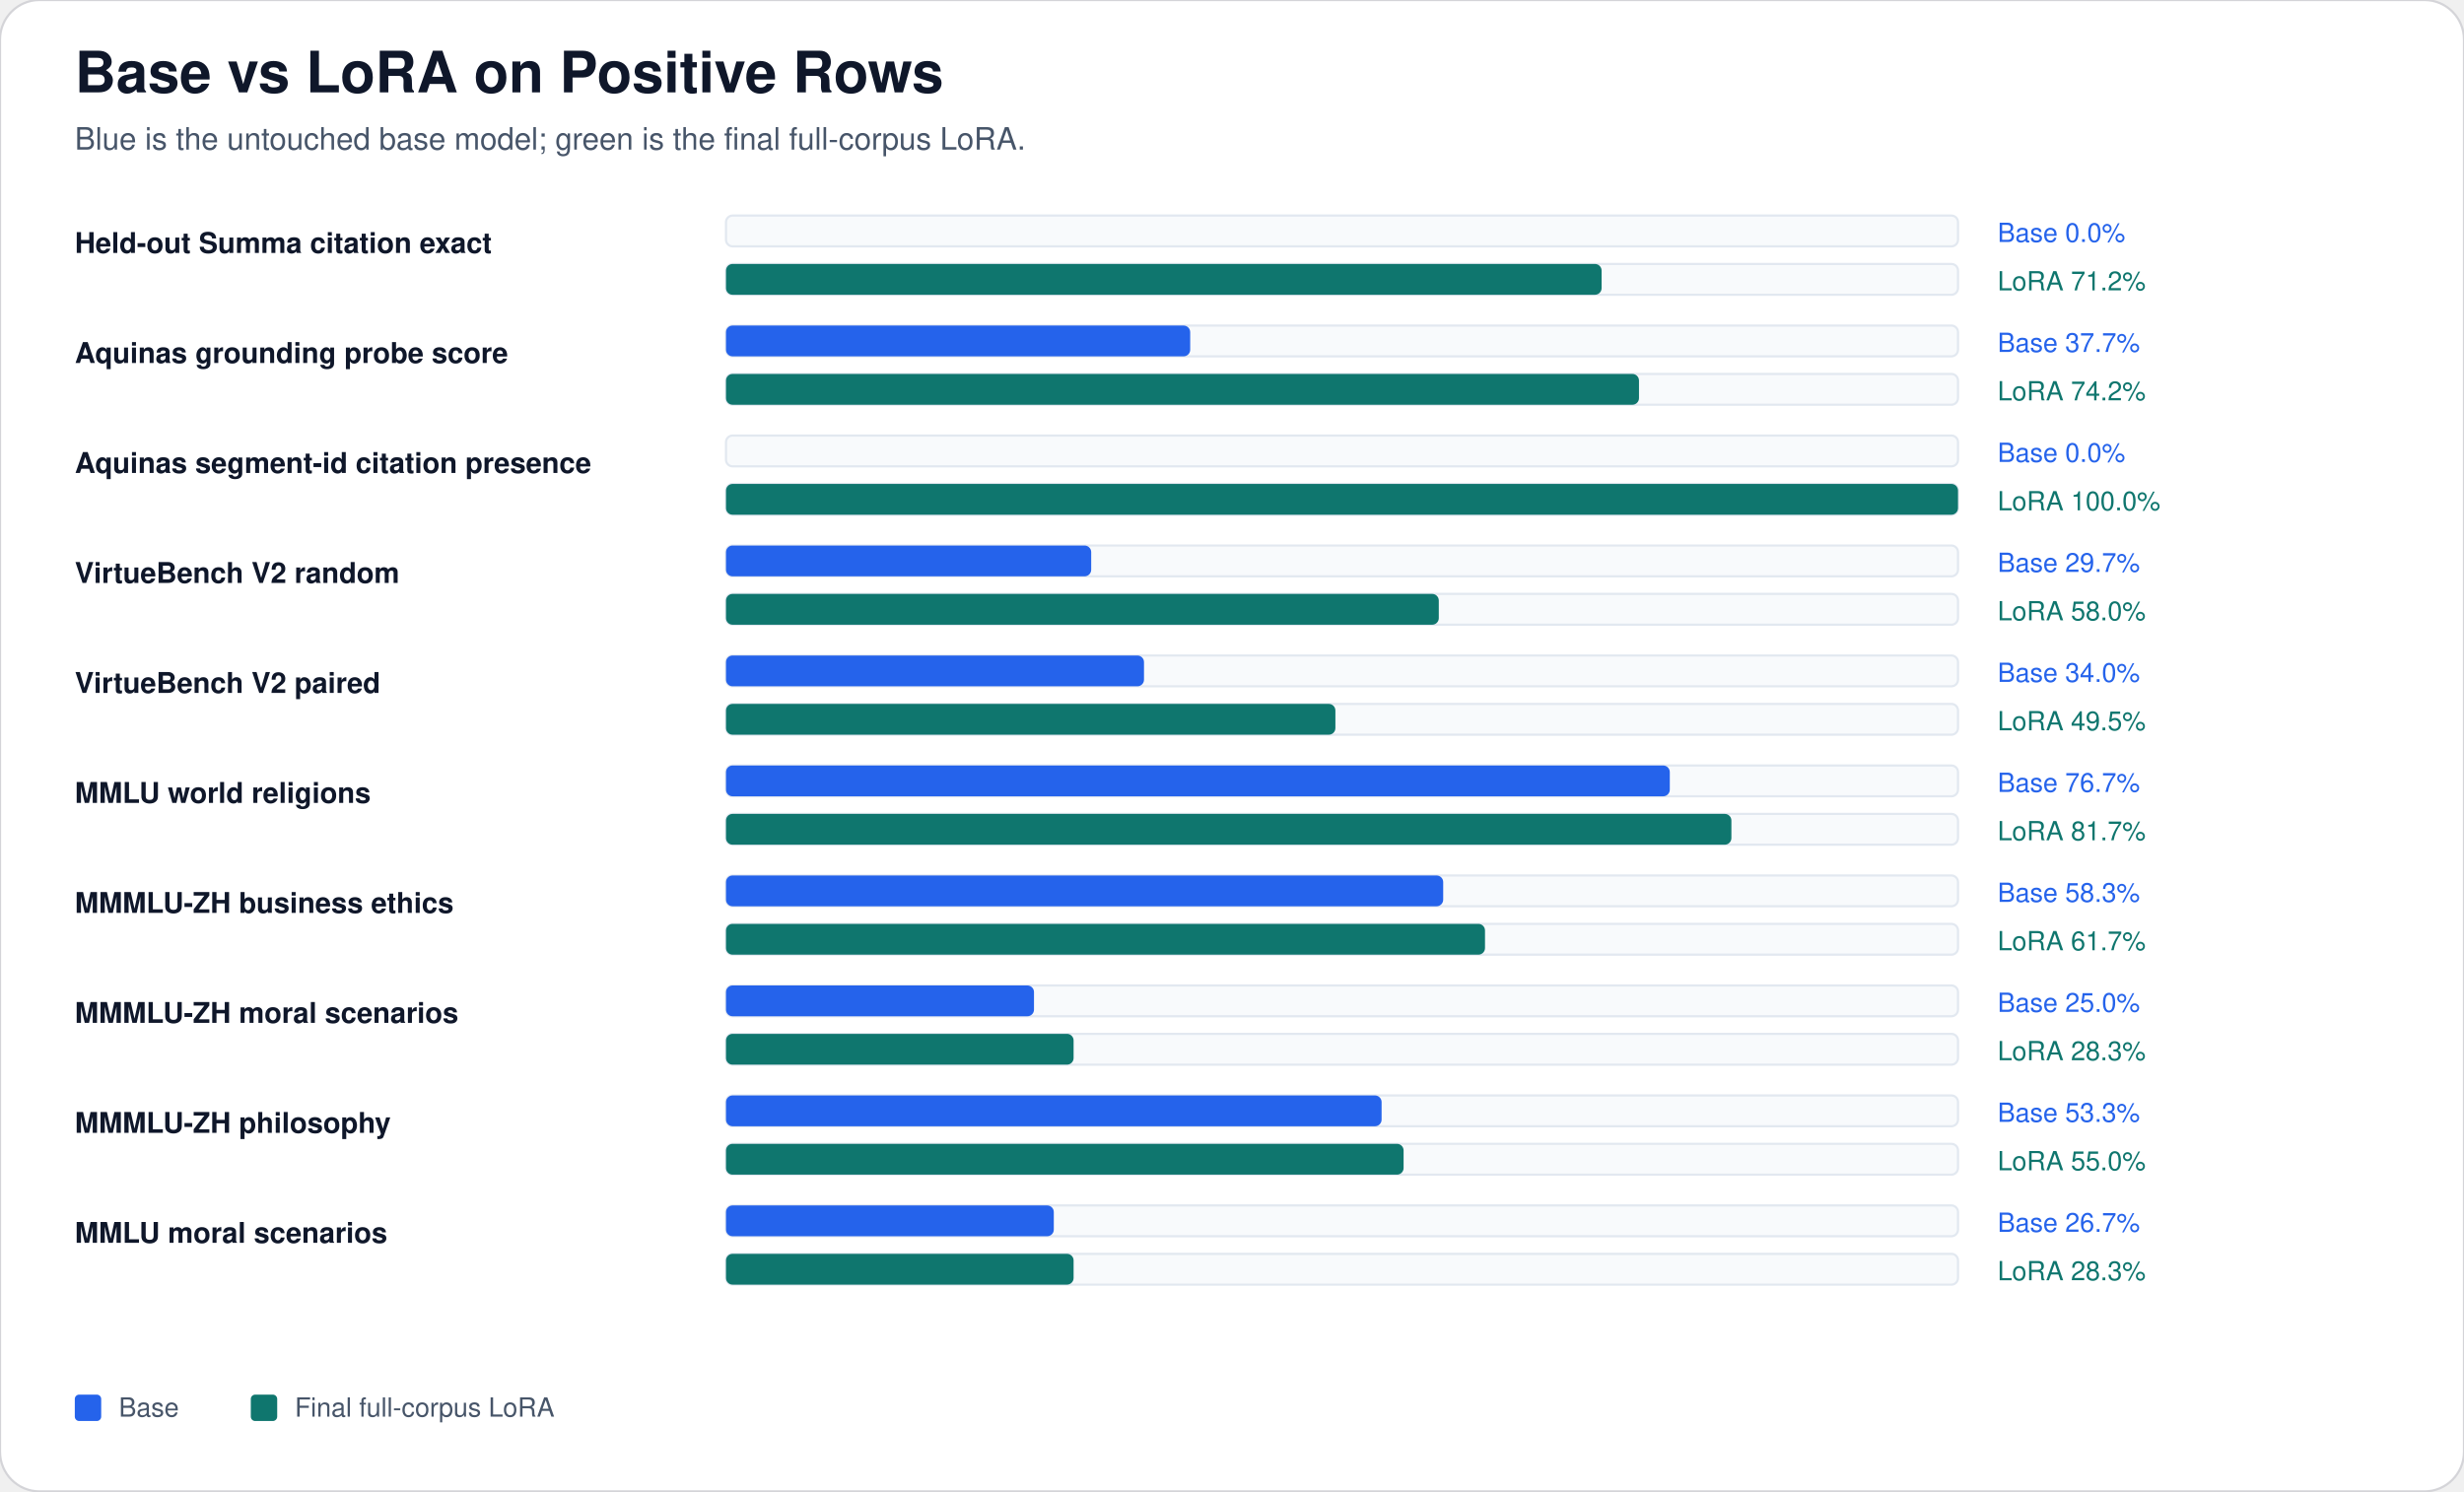
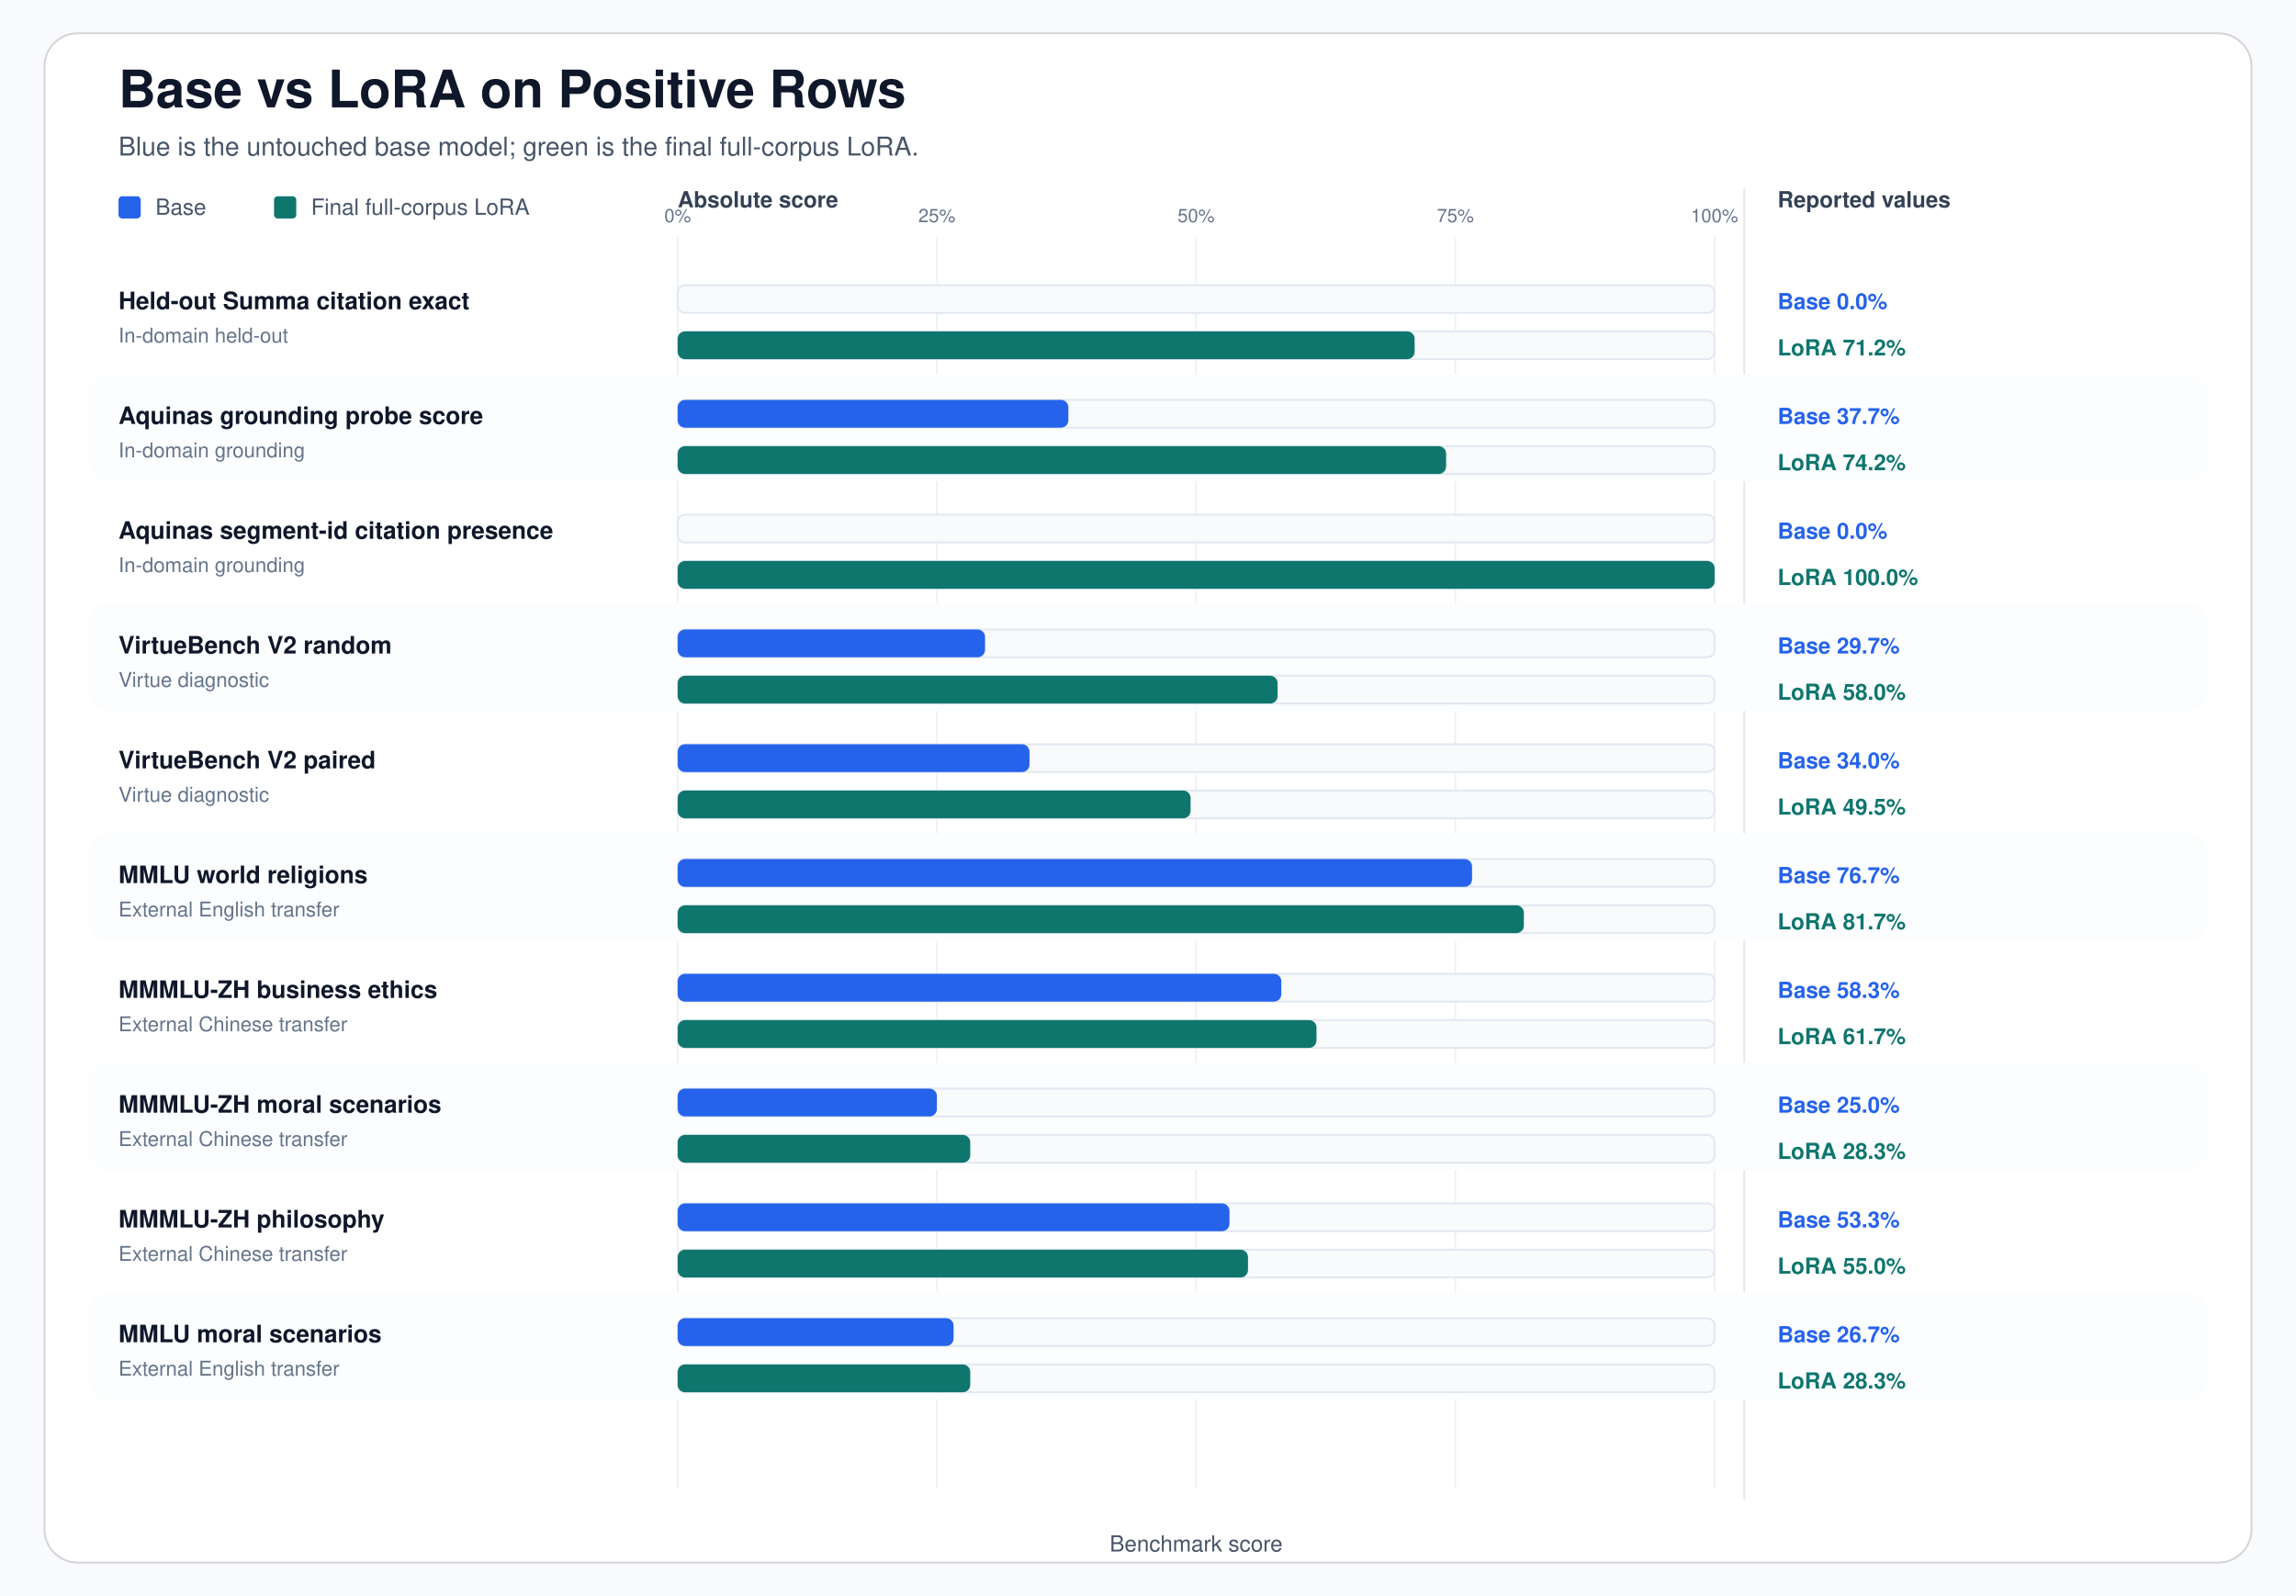
- <svg xmlns="http://www.w3.org/2000/svg" width="1120" height="678" viewBox="0 0 1120 678">
-   <rect x="0" y="0" width="1120" height="678" rx="18" fill="#ffffff" stroke="#d4d4d8" />
-   <text x="34" y="42" font-family="Helvetica, Arial, sans-serif" font-size="26" fill="#0f172a" font-weight="700">Base vs LoRA on Positive Rows</text>
-   <text x="34" y="68" font-family="Helvetica, Arial, sans-serif" font-size="14" fill="#475569">Blue is the untouched base model; green is the final full-corpus LoRA.</text>
-   <text x="34" y="115" font-family="Helvetica, Arial, sans-serif" font-size="13" fill="#0f172a" font-weight="700">Held-out Summa citation exact</text>
-   <rect x="330" y="98" width="560" height="14" rx="3" fill="#f8fafc" stroke="#e2e8f0" />
-   <rect x="330" y="98" width="0" height="14" rx="3" fill="#2563eb" />
-   <rect x="330" y="120" width="560" height="14" rx="3" fill="#f8fafc" stroke="#e2e8f0" />
-   <rect x="330" y="120" width="398" height="14" rx="3" fill="#0f766e" />
-   <text x="908" y="110" font-family="Helvetica, Arial, sans-serif" font-size="12" fill="#2563eb">Base 0.0%</text>
-   <text x="908" y="132" font-family="Helvetica, Arial, sans-serif" font-size="12" fill="#0f766e">LoRA 71.2%</text>
-   <text x="34" y="165" font-family="Helvetica, Arial, sans-serif" font-size="13" fill="#0f172a" font-weight="700">Aquinas grounding probe score</text>
-   <rect x="330" y="148" width="560" height="14" rx="3" fill="#f8fafc" stroke="#e2e8f0" />
-   <rect x="330" y="148" width="211" height="14" rx="3" fill="#2563eb" />
-   <rect x="330" y="170" width="560" height="14" rx="3" fill="#f8fafc" stroke="#e2e8f0" />
-   <rect x="330" y="170" width="415" height="14" rx="3" fill="#0f766e" />
-   <text x="908" y="160" font-family="Helvetica, Arial, sans-serif" font-size="12" fill="#2563eb">Base 37.7%</text>
-   <text x="908" y="182" font-family="Helvetica, Arial, sans-serif" font-size="12" fill="#0f766e">LoRA 74.2%</text>
-   <text x="34" y="215" font-family="Helvetica, Arial, sans-serif" font-size="13" fill="#0f172a" font-weight="700">Aquinas segment-id citation presence</text>
-   <rect x="330" y="198" width="560" height="14" rx="3" fill="#f8fafc" stroke="#e2e8f0" />
-   <rect x="330" y="198" width="0" height="14" rx="3" fill="#2563eb" />
-   <rect x="330" y="220" width="560" height="14" rx="3" fill="#f8fafc" stroke="#e2e8f0" />
-   <rect x="330" y="220" width="560" height="14" rx="3" fill="#0f766e" />
-   <text x="908" y="210" font-family="Helvetica, Arial, sans-serif" font-size="12" fill="#2563eb">Base 0.0%</text>
-   <text x="908" y="232" font-family="Helvetica, Arial, sans-serif" font-size="12" fill="#0f766e">LoRA 100.0%</text>
-   <text x="34" y="265" font-family="Helvetica, Arial, sans-serif" font-size="13" fill="#0f172a" font-weight="700">VirtueBench V2 random</text>
-   <rect x="330" y="248" width="560" height="14" rx="3" fill="#f8fafc" stroke="#e2e8f0" />
-   <rect x="330" y="248" width="166" height="14" rx="3" fill="#2563eb" />
-   <rect x="330" y="270" width="560" height="14" rx="3" fill="#f8fafc" stroke="#e2e8f0" />
-   <rect x="330" y="270" width="324" height="14" rx="3" fill="#0f766e" />
-   <text x="908" y="260" font-family="Helvetica, Arial, sans-serif" font-size="12" fill="#2563eb">Base 29.7%</text>
-   <text x="908" y="282" font-family="Helvetica, Arial, sans-serif" font-size="12" fill="#0f766e">LoRA 58.0%</text>
-   <text x="34" y="315" font-family="Helvetica, Arial, sans-serif" font-size="13" fill="#0f172a" font-weight="700">VirtueBench V2 paired</text>
-   <rect x="330" y="298" width="560" height="14" rx="3" fill="#f8fafc" stroke="#e2e8f0" />
-   <rect x="330" y="298" width="190" height="14" rx="3" fill="#2563eb" />
-   <rect x="330" y="320" width="560" height="14" rx="3" fill="#f8fafc" stroke="#e2e8f0" />
-   <rect x="330" y="320" width="277" height="14" rx="3" fill="#0f766e" />
-   <text x="908" y="310" font-family="Helvetica, Arial, sans-serif" font-size="12" fill="#2563eb">Base 34.0%</text>
-   <text x="908" y="332" font-family="Helvetica, Arial, sans-serif" font-size="12" fill="#0f766e">LoRA 49.5%</text>
-   <text x="34" y="365" font-family="Helvetica, Arial, sans-serif" font-size="13" fill="#0f172a" font-weight="700">MMLU world religions</text>
-   <rect x="330" y="348" width="560" height="14" rx="3" fill="#f8fafc" stroke="#e2e8f0" />
-   <rect x="330" y="348" width="429" height="14" rx="3" fill="#2563eb" />
-   <rect x="330" y="370" width="560" height="14" rx="3" fill="#f8fafc" stroke="#e2e8f0" />
-   <rect x="330" y="370" width="457" height="14" rx="3" fill="#0f766e" />
-   <text x="908" y="360" font-family="Helvetica, Arial, sans-serif" font-size="12" fill="#2563eb">Base 76.7%</text>
-   <text x="908" y="382" font-family="Helvetica, Arial, sans-serif" font-size="12" fill="#0f766e">LoRA 81.7%</text>
-   <text x="34" y="415" font-family="Helvetica, Arial, sans-serif" font-size="13" fill="#0f172a" font-weight="700">MMMLU-ZH business ethics</text>
-   <rect x="330" y="398" width="560" height="14" rx="3" fill="#f8fafc" stroke="#e2e8f0" />
-   <rect x="330" y="398" width="326" height="14" rx="3" fill="#2563eb" />
-   <rect x="330" y="420" width="560" height="14" rx="3" fill="#f8fafc" stroke="#e2e8f0" />
-   <rect x="330" y="420" width="345" height="14" rx="3" fill="#0f766e" />
-   <text x="908" y="410" font-family="Helvetica, Arial, sans-serif" font-size="12" fill="#2563eb">Base 58.3%</text>
-   <text x="908" y="432" font-family="Helvetica, Arial, sans-serif" font-size="12" fill="#0f766e">LoRA 61.7%</text>
-   <text x="34" y="465" font-family="Helvetica, Arial, sans-serif" font-size="13" fill="#0f172a" font-weight="700">MMMLU-ZH moral scenarios</text>
-   <rect x="330" y="448" width="560" height="14" rx="3" fill="#f8fafc" stroke="#e2e8f0" />
-   <rect x="330" y="448" width="140" height="14" rx="3" fill="#2563eb" />
-   <rect x="330" y="470" width="560" height="14" rx="3" fill="#f8fafc" stroke="#e2e8f0" />
-   <rect x="330" y="470" width="158" height="14" rx="3" fill="#0f766e" />
-   <text x="908" y="460" font-family="Helvetica, Arial, sans-serif" font-size="12" fill="#2563eb">Base 25.0%</text>
-   <text x="908" y="482" font-family="Helvetica, Arial, sans-serif" font-size="12" fill="#0f766e">LoRA 28.3%</text>
-   <text x="34" y="515" font-family="Helvetica, Arial, sans-serif" font-size="13" fill="#0f172a" font-weight="700">MMMLU-ZH philosophy</text>
-   <rect x="330" y="498" width="560" height="14" rx="3" fill="#f8fafc" stroke="#e2e8f0" />
-   <rect x="330" y="498" width="298" height="14" rx="3" fill="#2563eb" />
-   <rect x="330" y="520" width="560" height="14" rx="3" fill="#f8fafc" stroke="#e2e8f0" />
-   <rect x="330" y="520" width="308" height="14" rx="3" fill="#0f766e" />
-   <text x="908" y="510" font-family="Helvetica, Arial, sans-serif" font-size="12" fill="#2563eb">Base 53.3%</text>
-   <text x="908" y="532" font-family="Helvetica, Arial, sans-serif" font-size="12" fill="#0f766e">LoRA 55.0%</text>
-   <text x="34" y="565" font-family="Helvetica, Arial, sans-serif" font-size="13" fill="#0f172a" font-weight="700">MMLU moral scenarios</text>
-   <rect x="330" y="548" width="560" height="14" rx="3" fill="#f8fafc" stroke="#e2e8f0" />
-   <rect x="330" y="548" width="149" height="14" rx="3" fill="#2563eb" />
-   <rect x="330" y="570" width="560" height="14" rx="3" fill="#f8fafc" stroke="#e2e8f0" />
-   <rect x="330" y="570" width="158" height="14" rx="3" fill="#0f766e" />
-   <text x="908" y="560" font-family="Helvetica, Arial, sans-serif" font-size="12" fill="#2563eb">Base 26.7%</text>
-   <text x="908" y="582" font-family="Helvetica, Arial, sans-serif" font-size="12" fill="#0f766e">LoRA 28.3%</text>
-   <rect x="34" y="634" width="12" height="12" rx="2" fill="#2563eb" />
-   <text x="54" y="644" font-family="Helvetica, Arial, sans-serif" font-size="12" fill="#475569">Base</text>
-   <rect x="114" y="634" width="12" height="12" rx="2" fill="#0f766e" />
-   <text x="134" y="644" font-family="Helvetica, Arial, sans-serif" font-size="12" fill="#475569">Final full-corpus LoRA</text>
+ <svg xmlns="http://www.w3.org/2000/svg" width="1240" height="862" viewBox="0 0 1240 862" role="img" aria-label="Base versus final LoRA scores on positive benchmark rows">
+   <rect x="0" y="0" width="1240" height="862" rx="0" fill="#f8fafc" />
+   <rect x="24" y="18" width="1192" height="826" rx="18" fill="#ffffff" stroke="#d4d4d8" />
+   <text x="64" y="58" font-family="Helvetica, Arial, sans-serif" font-size="28" fill="#0f172a" font-weight="700">Base vs LoRA on Positive Rows</text>
+   <text x="64" y="84" font-family="Helvetica, Arial, sans-serif" font-size="14" fill="#475569">Blue is the untouched base model; green is the final full-corpus LoRA.</text>
+   <rect x="64" y="106" width="12" height="12" rx="2" fill="#2563eb" />
+   <text x="84" y="116" font-family="Helvetica, Arial, sans-serif" font-size="12" fill="#475569">Base</text>
+   <rect x="148" y="106" width="12" height="12" rx="2" fill="#0f766e" />
+   <text x="168" y="116" font-family="Helvetica, Arial, sans-serif" font-size="12" fill="#475569">Final full-corpus LoRA</text>
+   <text x="366" y="112" font-family="Helvetica, Arial, sans-serif" font-size="12" fill="#334155" font-weight="700">Absolute score</text>
+   <text x="960" y="112" font-family="Helvetica, Arial, sans-serif" font-size="12" fill="#334155" font-weight="700">Reported values</text>
+   <line x1="366.0" y1="128.0" x2="366.0" y2="804.0" stroke="#eef2f7" stroke-width="1.0" />
+   <text x="366" y="120" font-family="Helvetica, Arial, sans-serif" font-size="10" fill="#64748b" text-anchor="middle">0%</text>
+   <line x1="506.0" y1="128.0" x2="506.0" y2="804.0" stroke="#eef2f7" stroke-width="1.0" />
+   <text x="506" y="120" font-family="Helvetica, Arial, sans-serif" font-size="10" fill="#64748b" text-anchor="middle">25%</text>
+   <line x1="646.0" y1="128.0" x2="646.0" y2="804.0" stroke="#eef2f7" stroke-width="1.0" />
+   <text x="646" y="120" font-family="Helvetica, Arial, sans-serif" font-size="10" fill="#64748b" text-anchor="middle">50%</text>
+   <line x1="786.0" y1="128.0" x2="786.0" y2="804.0" stroke="#eef2f7" stroke-width="1.0" />
+   <text x="786" y="120" font-family="Helvetica, Arial, sans-serif" font-size="10" fill="#64748b" text-anchor="middle">75%</text>
+   <line x1="926.0" y1="128.0" x2="926.0" y2="804.0" stroke="#eef2f7" stroke-width="1.0" />
+   <text x="926" y="120" font-family="Helvetica, Arial, sans-serif" font-size="10" fill="#64748b" text-anchor="middle">100%</text>
+   <line x1="942.0" y1="102.0" x2="942.0" y2="810.0" stroke="#e2e8f0" stroke-width="1.0" />
+   <text x="64" y="167" font-family="Helvetica, Arial, sans-serif" font-size="13" fill="#0f172a" font-weight="700">Held-out Summa citation exact</text>
+   <text x="64" y="185" font-family="Helvetica, Arial, sans-serif" font-size="11" fill="#64748b">In-domain held-out</text>
+   <rect x="366" y="154" width="560" height="15" rx="4" fill="#f8fafc" stroke="#e2e8f0" />
+   <rect x="366" y="154" width="0" height="15" rx="4" fill="#2563eb" />
+   <rect x="366" y="179" width="560" height="15" rx="4" fill="#f8fafc" stroke="#e2e8f0" />
+   <rect x="366" y="179" width="398" height="15" rx="4" fill="#0f766e" />
+   <text x="960" y="167" font-family="Helvetica, Arial, sans-serif" font-size="12" fill="#2563eb" font-weight="700">Base 0.0%</text>
+   <text x="960" y="192" font-family="Helvetica, Arial, sans-serif" font-size="12" fill="#0f766e" font-weight="700">LoRA 71.2%</text>
+   <rect x="48" y="202" width="1144" height="58" rx="10" fill="#fbfdff" />
+   <text x="64" y="229" font-family="Helvetica, Arial, sans-serif" font-size="13" fill="#0f172a" font-weight="700">Aquinas grounding probe score</text>
+   <text x="64" y="247" font-family="Helvetica, Arial, sans-serif" font-size="11" fill="#64748b">In-domain grounding</text>
+   <rect x="366" y="216" width="560" height="15" rx="4" fill="#f8fafc" stroke="#e2e8f0" />
+   <rect x="366" y="216" width="211" height="15" rx="4" fill="#2563eb" />
+   <rect x="366" y="241" width="560" height="15" rx="4" fill="#f8fafc" stroke="#e2e8f0" />
+   <rect x="366" y="241" width="415" height="15" rx="4" fill="#0f766e" />
+   <text x="960" y="229" font-family="Helvetica, Arial, sans-serif" font-size="12" fill="#2563eb" font-weight="700">Base 37.7%</text>
+   <text x="960" y="254" font-family="Helvetica, Arial, sans-serif" font-size="12" fill="#0f766e" font-weight="700">LoRA 74.2%</text>
+   <text x="64" y="291" font-family="Helvetica, Arial, sans-serif" font-size="13" fill="#0f172a" font-weight="700">Aquinas segment-id citation presence</text>
+   <text x="64" y="309" font-family="Helvetica, Arial, sans-serif" font-size="11" fill="#64748b">In-domain grounding</text>
+   <rect x="366" y="278" width="560" height="15" rx="4" fill="#f8fafc" stroke="#e2e8f0" />
+   <rect x="366" y="278" width="0" height="15" rx="4" fill="#2563eb" />
+   <rect x="366" y="303" width="560" height="15" rx="4" fill="#f8fafc" stroke="#e2e8f0" />
+   <rect x="366" y="303" width="560" height="15" rx="4" fill="#0f766e" />
+   <text x="960" y="291" font-family="Helvetica, Arial, sans-serif" font-size="12" fill="#2563eb" font-weight="700">Base 0.0%</text>
+   <text x="960" y="316" font-family="Helvetica, Arial, sans-serif" font-size="12" fill="#0f766e" font-weight="700">LoRA 100.0%</text>
+   <rect x="48" y="326" width="1144" height="58" rx="10" fill="#fbfdff" />
+   <text x="64" y="353" font-family="Helvetica, Arial, sans-serif" font-size="13" fill="#0f172a" font-weight="700">VirtueBench V2 random</text>
+   <text x="64" y="371" font-family="Helvetica, Arial, sans-serif" font-size="11" fill="#64748b">Virtue diagnostic</text>
+   <rect x="366" y="340" width="560" height="15" rx="4" fill="#f8fafc" stroke="#e2e8f0" />
+   <rect x="366" y="340" width="166" height="15" rx="4" fill="#2563eb" />
+   <rect x="366" y="365" width="560" height="15" rx="4" fill="#f8fafc" stroke="#e2e8f0" />
+   <rect x="366" y="365" width="324" height="15" rx="4" fill="#0f766e" />
+   <text x="960" y="353" font-family="Helvetica, Arial, sans-serif" font-size="12" fill="#2563eb" font-weight="700">Base 29.7%</text>
+   <text x="960" y="378" font-family="Helvetica, Arial, sans-serif" font-size="12" fill="#0f766e" font-weight="700">LoRA 58.0%</text>
+   <text x="64" y="415" font-family="Helvetica, Arial, sans-serif" font-size="13" fill="#0f172a" font-weight="700">VirtueBench V2 paired</text>
+   <text x="64" y="433" font-family="Helvetica, Arial, sans-serif" font-size="11" fill="#64748b">Virtue diagnostic</text>
+   <rect x="366" y="402" width="560" height="15" rx="4" fill="#f8fafc" stroke="#e2e8f0" />
+   <rect x="366" y="402" width="190" height="15" rx="4" fill="#2563eb" />
+   <rect x="366" y="427" width="560" height="15" rx="4" fill="#f8fafc" stroke="#e2e8f0" />
+   <rect x="366" y="427" width="277" height="15" rx="4" fill="#0f766e" />
+   <text x="960" y="415" font-family="Helvetica, Arial, sans-serif" font-size="12" fill="#2563eb" font-weight="700">Base 34.0%</text>
+   <text x="960" y="440" font-family="Helvetica, Arial, sans-serif" font-size="12" fill="#0f766e" font-weight="700">LoRA 49.5%</text>
+   <rect x="48" y="450" width="1144" height="58" rx="10" fill="#fbfdff" />
+   <text x="64" y="477" font-family="Helvetica, Arial, sans-serif" font-size="13" fill="#0f172a" font-weight="700">MMLU world religions</text>
+   <text x="64" y="495" font-family="Helvetica, Arial, sans-serif" font-size="11" fill="#64748b">External English transfer</text>
+   <rect x="366" y="464" width="560" height="15" rx="4" fill="#f8fafc" stroke="#e2e8f0" />
+   <rect x="366" y="464" width="429" height="15" rx="4" fill="#2563eb" />
+   <rect x="366" y="489" width="560" height="15" rx="4" fill="#f8fafc" stroke="#e2e8f0" />
+   <rect x="366" y="489" width="457" height="15" rx="4" fill="#0f766e" />
+   <text x="960" y="477" font-family="Helvetica, Arial, sans-serif" font-size="12" fill="#2563eb" font-weight="700">Base 76.7%</text>
+   <text x="960" y="502" font-family="Helvetica, Arial, sans-serif" font-size="12" fill="#0f766e" font-weight="700">LoRA 81.7%</text>
+   <text x="64" y="539" font-family="Helvetica, Arial, sans-serif" font-size="13" fill="#0f172a" font-weight="700">MMMLU-ZH business ethics</text>
+   <text x="64" y="557" font-family="Helvetica, Arial, sans-serif" font-size="11" fill="#64748b">External Chinese transfer</text>
+   <rect x="366" y="526" width="560" height="15" rx="4" fill="#f8fafc" stroke="#e2e8f0" />
+   <rect x="366" y="526" width="326" height="15" rx="4" fill="#2563eb" />
+   <rect x="366" y="551" width="560" height="15" rx="4" fill="#f8fafc" stroke="#e2e8f0" />
+   <rect x="366" y="551" width="345" height="15" rx="4" fill="#0f766e" />
+   <text x="960" y="539" font-family="Helvetica, Arial, sans-serif" font-size="12" fill="#2563eb" font-weight="700">Base 58.3%</text>
+   <text x="960" y="564" font-family="Helvetica, Arial, sans-serif" font-size="12" fill="#0f766e" font-weight="700">LoRA 61.7%</text>
+   <rect x="48" y="574" width="1144" height="58" rx="10" fill="#fbfdff" />
+   <text x="64" y="601" font-family="Helvetica, Arial, sans-serif" font-size="13" fill="#0f172a" font-weight="700">MMMLU-ZH moral scenarios</text>
+   <text x="64" y="619" font-family="Helvetica, Arial, sans-serif" font-size="11" fill="#64748b">External Chinese transfer</text>
+   <rect x="366" y="588" width="560" height="15" rx="4" fill="#f8fafc" stroke="#e2e8f0" />
+   <rect x="366" y="588" width="140" height="15" rx="4" fill="#2563eb" />
+   <rect x="366" y="613" width="560" height="15" rx="4" fill="#f8fafc" stroke="#e2e8f0" />
+   <rect x="366" y="613" width="158" height="15" rx="4" fill="#0f766e" />
+   <text x="960" y="601" font-family="Helvetica, Arial, sans-serif" font-size="12" fill="#2563eb" font-weight="700">Base 25.0%</text>
+   <text x="960" y="626" font-family="Helvetica, Arial, sans-serif" font-size="12" fill="#0f766e" font-weight="700">LoRA 28.3%</text>
+   <text x="64" y="663" font-family="Helvetica, Arial, sans-serif" font-size="13" fill="#0f172a" font-weight="700">MMMLU-ZH philosophy</text>
+   <text x="64" y="681" font-family="Helvetica, Arial, sans-serif" font-size="11" fill="#64748b">External Chinese transfer</text>
+   <rect x="366" y="650" width="560" height="15" rx="4" fill="#f8fafc" stroke="#e2e8f0" />
+   <rect x="366" y="650" width="298" height="15" rx="4" fill="#2563eb" />
+   <rect x="366" y="675" width="560" height="15" rx="4" fill="#f8fafc" stroke="#e2e8f0" />
+   <rect x="366" y="675" width="308" height="15" rx="4" fill="#0f766e" />
+   <text x="960" y="663" font-family="Helvetica, Arial, sans-serif" font-size="12" fill="#2563eb" font-weight="700">Base 53.3%</text>
+   <text x="960" y="688" font-family="Helvetica, Arial, sans-serif" font-size="12" fill="#0f766e" font-weight="700">LoRA 55.0%</text>
+   <rect x="48" y="698" width="1144" height="58" rx="10" fill="#fbfdff" />
+   <text x="64" y="725" font-family="Helvetica, Arial, sans-serif" font-size="13" fill="#0f172a" font-weight="700">MMLU moral scenarios</text>
+   <text x="64" y="743" font-family="Helvetica, Arial, sans-serif" font-size="11" fill="#64748b">External English transfer</text>
+   <rect x="366" y="712" width="560" height="15" rx="4" fill="#f8fafc" stroke="#e2e8f0" />
+   <rect x="366" y="712" width="149" height="15" rx="4" fill="#2563eb" />
+   <rect x="366" y="737" width="560" height="15" rx="4" fill="#f8fafc" stroke="#e2e8f0" />
+   <rect x="366" y="737" width="158" height="15" rx="4" fill="#0f766e" />
+   <text x="960" y="725" font-family="Helvetica, Arial, sans-serif" font-size="12" fill="#2563eb" font-weight="700">Base 26.7%</text>
+   <text x="960" y="750" font-family="Helvetica, Arial, sans-serif" font-size="12" fill="#0f766e" font-weight="700">LoRA 28.3%</text>
+   <text x="646" y="838" font-family="Helvetica, Arial, sans-serif" font-size="12" fill="#475569" text-anchor="middle">Benchmark score</text>
</svg>
